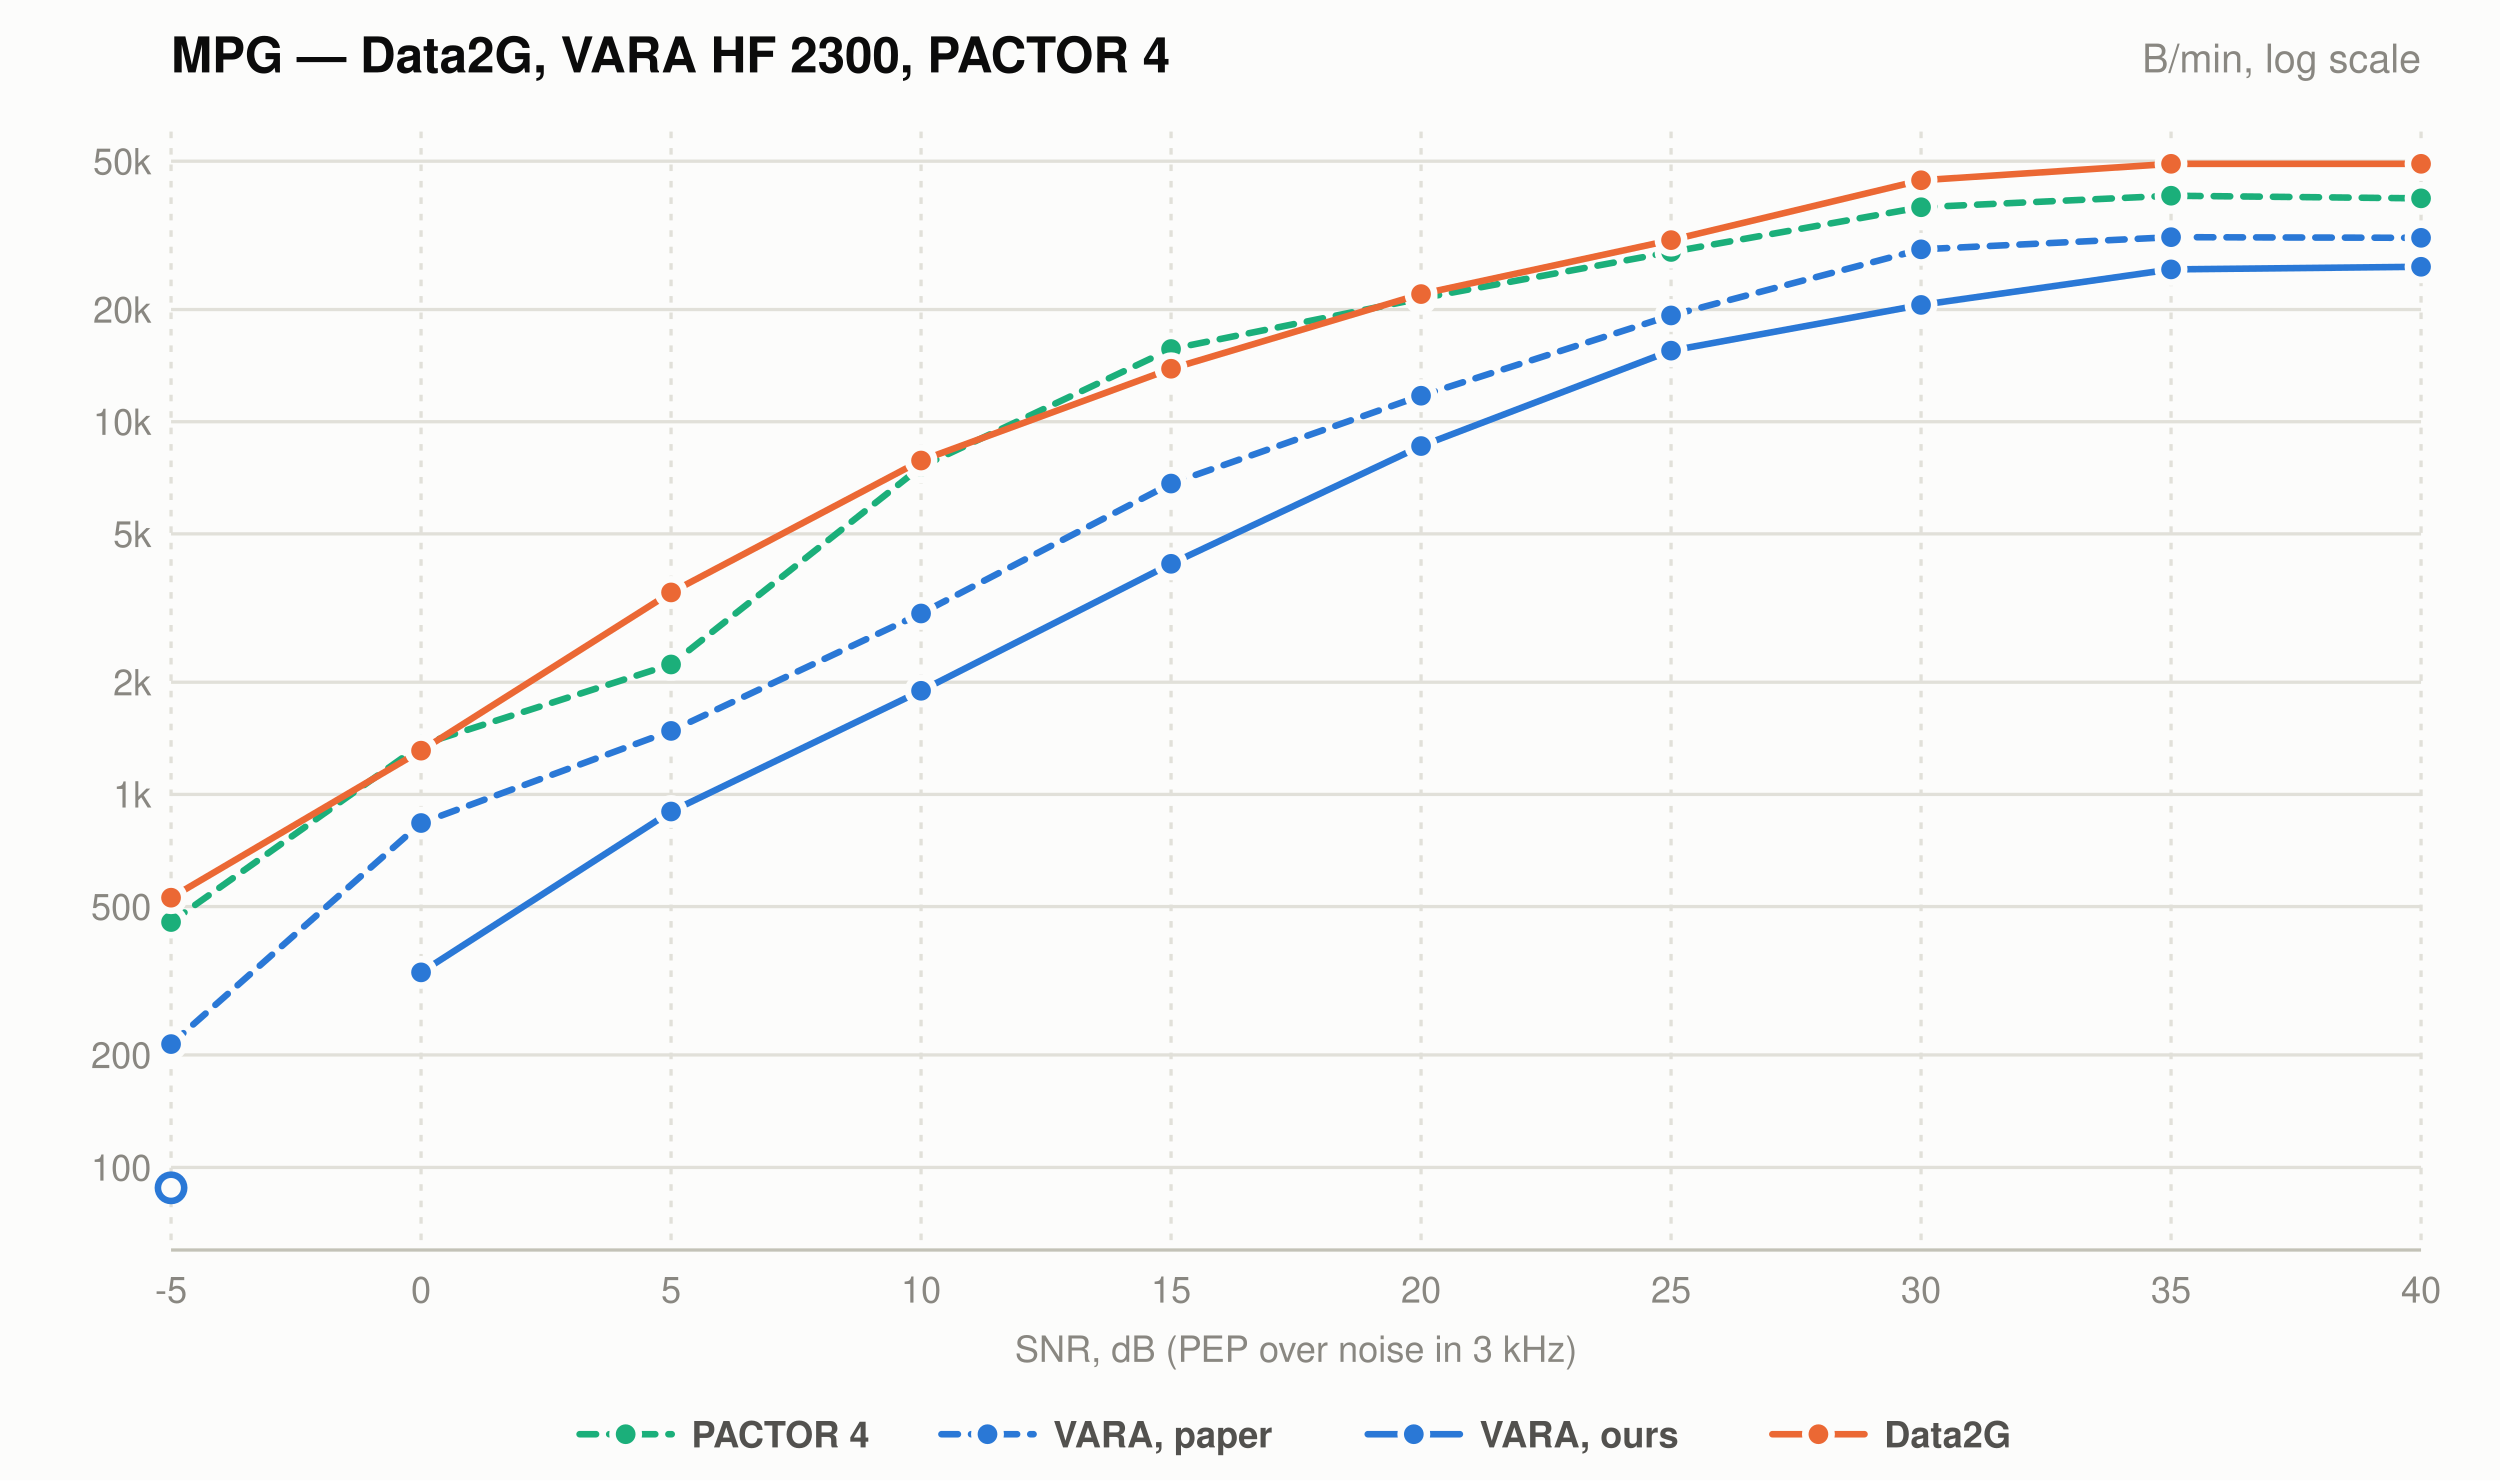
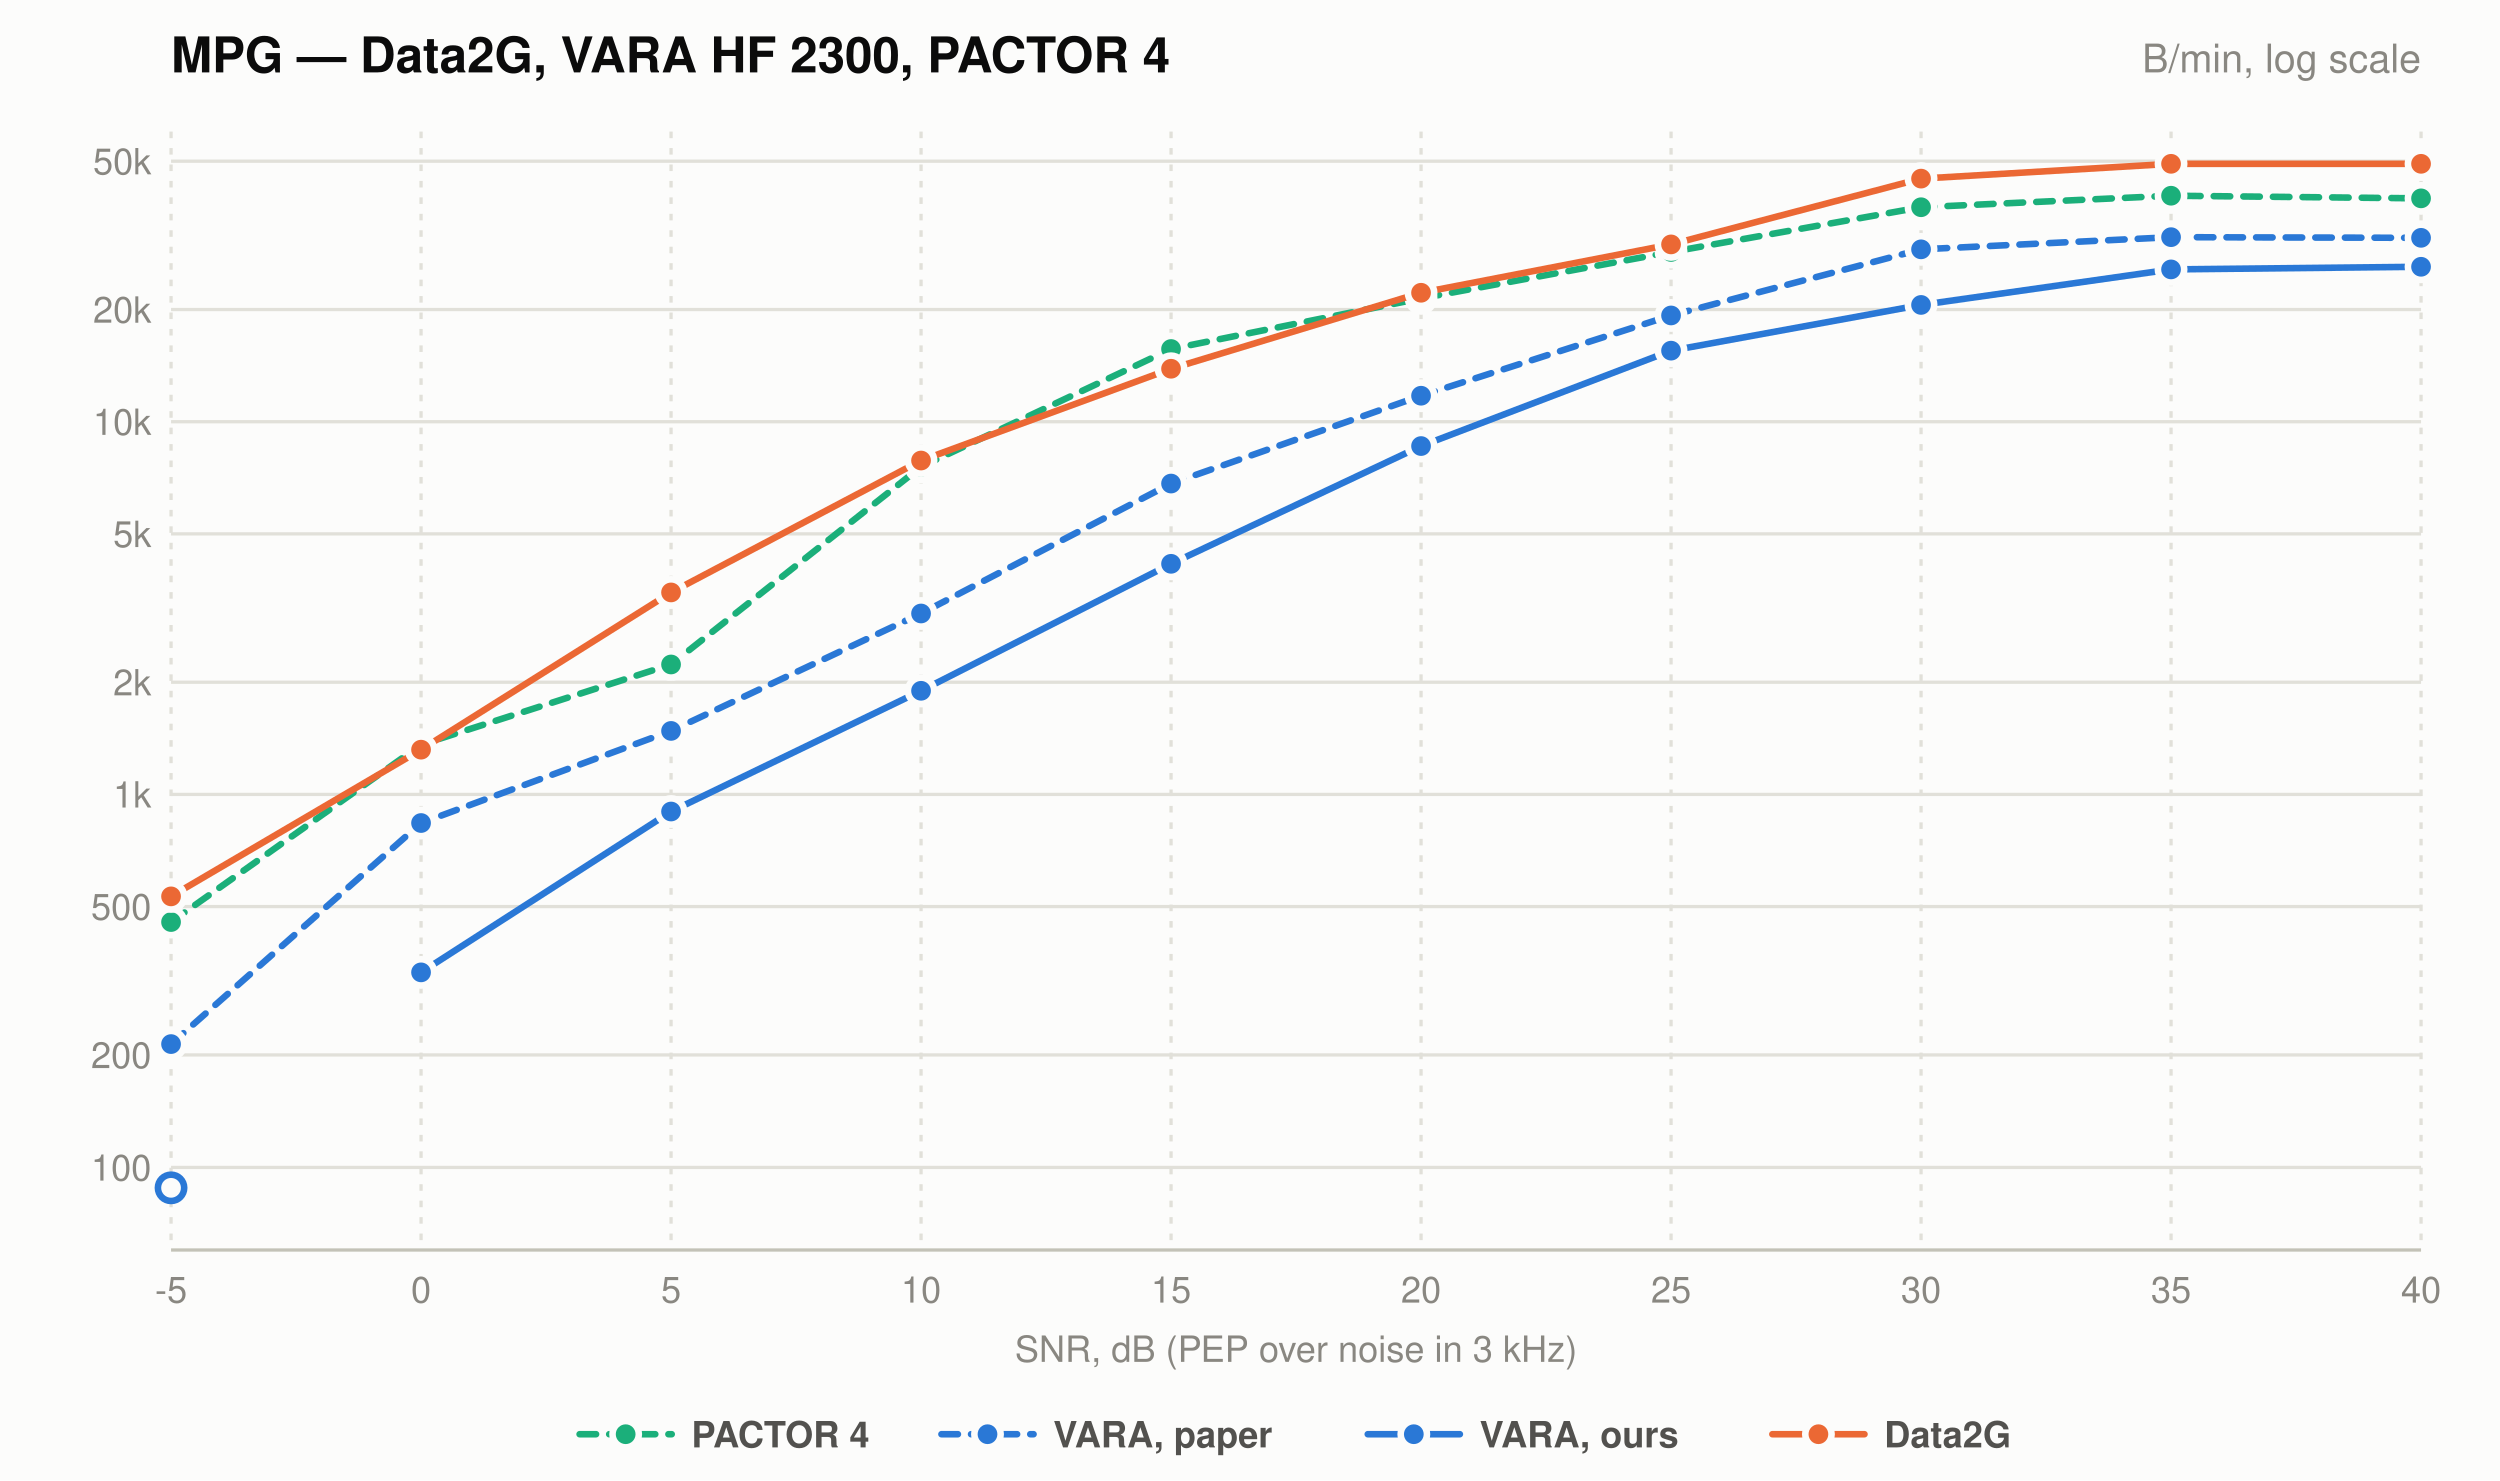
<svg xmlns="http://www.w3.org/2000/svg" viewBox="0 0 760 450" width="760" height="450" font-family="-apple-system, BlinkMacSystemFont, 'Segoe UI', Helvetica, Arial, sans-serif">
  <rect width="760" height="450" fill="#fcfcfb" />
  <text x="52" y="22" font-size="15" font-weight="600" fill="#0b0b0b">MPG — Data2G, VARA HF 2300, PACTOR 4</text>
  <text x="736" y="22" font-size="12" fill="#898781" text-anchor="end">B/min, log scale</text>
  <line x1="52" x2="736" y1="354.9" y2="354.9" stroke="#e1e0d9" />
  <text x="46" y="358.9" font-size="11" fill="#898781" text-anchor="end">100</text>
  <line x1="52" x2="736" y1="320.7" y2="320.7" stroke="#e1e0d9" />
  <text x="46" y="324.7" font-size="11" fill="#898781" text-anchor="end">200</text>
  <line x1="52" x2="736" y1="275.6" y2="275.6" stroke="#e1e0d9" />
  <text x="46" y="279.6" font-size="11" fill="#898781" text-anchor="end">500</text>
  <line x1="52" x2="736" y1="241.5" y2="241.5" stroke="#e1e0d9" />
  <text x="46" y="245.5" font-size="11" fill="#898781" text-anchor="end">1k</text>
  <line x1="52" x2="736" y1="207.4" y2="207.4" stroke="#e1e0d9" />
  <text x="46" y="211.4" font-size="11" fill="#898781" text-anchor="end">2k</text>
  <line x1="52" x2="736" y1="162.3" y2="162.3" stroke="#e1e0d9" />
  <text x="46" y="166.3" font-size="11" fill="#898781" text-anchor="end">5k</text>
  <line x1="52" x2="736" y1="128.2" y2="128.2" stroke="#e1e0d9" />
  <text x="46" y="132.2" font-size="11" fill="#898781" text-anchor="end">10k</text>
  <line x1="52" x2="736" y1="94.1" y2="94.1" stroke="#e1e0d9" />
  <text x="46" y="98.1" font-size="11" fill="#898781" text-anchor="end">20k</text>
  <line x1="52" x2="736" y1="49.0" y2="49.0" stroke="#e1e0d9" />
  <text x="46" y="53.0" font-size="11" fill="#898781" text-anchor="end">50k</text>
  <line x1="52.0" x2="52.0" y1="40" y2="380" stroke="#e1e0d9" stroke-dasharray="2 3" />
  <text x="52.0" y="396" font-size="11" fill="#898781" text-anchor="middle">-5</text>
  <line x1="128.0" x2="128.0" y1="40" y2="380" stroke="#e1e0d9" stroke-dasharray="2 3" />
  <text x="128.0" y="396" font-size="11" fill="#898781" text-anchor="middle">0</text>
  <line x1="204.0" x2="204.0" y1="40" y2="380" stroke="#e1e0d9" stroke-dasharray="2 3" />
  <text x="204.0" y="396" font-size="11" fill="#898781" text-anchor="middle">5</text>
  <line x1="280.0" x2="280.0" y1="40" y2="380" stroke="#e1e0d9" stroke-dasharray="2 3" />
  <text x="280.0" y="396" font-size="11" fill="#898781" text-anchor="middle">10</text>
  <line x1="356.0" x2="356.0" y1="40" y2="380" stroke="#e1e0d9" stroke-dasharray="2 3" />
  <text x="356.0" y="396" font-size="11" fill="#898781" text-anchor="middle">15</text>
  <line x1="432.0" x2="432.0" y1="40" y2="380" stroke="#e1e0d9" stroke-dasharray="2 3" />
  <text x="432.0" y="396" font-size="11" fill="#898781" text-anchor="middle">20</text>
  <line x1="508.0" x2="508.0" y1="40" y2="380" stroke="#e1e0d9" stroke-dasharray="2 3" />
  <text x="508.0" y="396" font-size="11" fill="#898781" text-anchor="middle">25</text>
  <line x1="584.0" x2="584.0" y1="40" y2="380" stroke="#e1e0d9" stroke-dasharray="2 3" />
  <text x="584.0" y="396" font-size="11" fill="#898781" text-anchor="middle">30</text>
  <line x1="660.0" x2="660.0" y1="40" y2="380" stroke="#e1e0d9" stroke-dasharray="2 3" />
  <text x="660.0" y="396" font-size="11" fill="#898781" text-anchor="middle">35</text>
  <line x1="736.0" x2="736.0" y1="40" y2="380" stroke="#e1e0d9" stroke-dasharray="2 3" />
  <text x="736.0" y="396" font-size="11" fill="#898781" text-anchor="middle">40</text>
  <line x1="52" x2="736" y1="380" y2="380" stroke="#c3c2b7" />
  <text x="394.0" y="414" font-size="11" fill="#898781" text-anchor="middle">SNR, dB (PEP over noise in 3 kHz)</text>
  <path d="M52.0,280.3L128.0,226.4L204.0,202.0L280.0,141.9L356.0,106.1L432.0,90.7L508.0,76.6L584.0,63.0L660.0,59.5L736.0,60.3" fill="none" stroke="#1baf7a" stroke-width="2" stroke-linejoin="round" stroke-linecap="round" stroke-dasharray="5 4" />
  <circle cx="52.0" cy="280.3" r="4" fill="#1baf7a" stroke="#fcfcfb" stroke-width="2" />
  <circle cx="128.0" cy="226.4" r="4" fill="#1baf7a" stroke="#fcfcfb" stroke-width="2" />
  <circle cx="204.0" cy="202.0" r="4" fill="#1baf7a" stroke="#fcfcfb" stroke-width="2" />
  <circle cx="280.0" cy="141.9" r="4" fill="#1baf7a" stroke="#fcfcfb" stroke-width="2" />
  <circle cx="356.0" cy="106.1" r="4" fill="#1baf7a" stroke="#fcfcfb" stroke-width="2" />
  <circle cx="432.0" cy="90.7" r="4" fill="#1baf7a" stroke="#fcfcfb" stroke-width="2" />
  <circle cx="508.0" cy="76.6" r="4" fill="#1baf7a" stroke="#fcfcfb" stroke-width="2" />
  <circle cx="584.0" cy="63.0" r="4" fill="#1baf7a" stroke="#fcfcfb" stroke-width="2" />
  <circle cx="660.0" cy="59.5" r="4" fill="#1baf7a" stroke="#fcfcfb" stroke-width="2" />
  <circle cx="736.0" cy="60.3" r="4" fill="#1baf7a" stroke="#fcfcfb" stroke-width="2" />
  <path d="M52.0,317.4L128.0,250.2L204.0,222.2L280.0,186.5L356.0,147.0L432.0,120.3L508.0,95.9L584.0,75.8L660.0,72.1L736.0,72.3" fill="none" stroke="#2a78d6" stroke-width="2" stroke-linejoin="round" stroke-linecap="round" stroke-dasharray="5 4" />
  <circle cx="52.0" cy="317.4" r="4" fill="#2a78d6" stroke="#fcfcfb" stroke-width="2" />
  <circle cx="128.0" cy="250.2" r="4" fill="#2a78d6" stroke="#fcfcfb" stroke-width="2" />
  <circle cx="204.0" cy="222.2" r="4" fill="#2a78d6" stroke="#fcfcfb" stroke-width="2" />
  <circle cx="280.0" cy="186.5" r="4" fill="#2a78d6" stroke="#fcfcfb" stroke-width="2" />
  <circle cx="356.0" cy="147.0" r="4" fill="#2a78d6" stroke="#fcfcfb" stroke-width="2" />
  <circle cx="432.0" cy="120.3" r="4" fill="#2a78d6" stroke="#fcfcfb" stroke-width="2" />
  <circle cx="508.0" cy="95.9" r="4" fill="#2a78d6" stroke="#fcfcfb" stroke-width="2" />
  <circle cx="584.0" cy="75.8" r="4" fill="#2a78d6" stroke="#fcfcfb" stroke-width="2" />
  <circle cx="660.0" cy="72.1" r="4" fill="#2a78d6" stroke="#fcfcfb" stroke-width="2" />
  <circle cx="736.0" cy="72.3" r="4" fill="#2a78d6" stroke="#fcfcfb" stroke-width="2" />
  <path d="M128.0,295.6L204.0,246.7L280.0,210.0L356.0,171.4L432.0,135.6L508.0,106.6L584.0,92.7L660.0,81.9L736.0,81.1" fill="none" stroke="#2a78d6" stroke-width="2" stroke-linejoin="round" stroke-linecap="round" />
  <circle cx="52.0" cy="361.1" r="4" fill="#fcfcfb" stroke="#2a78d6" stroke-width="2" />
  <circle cx="128.0" cy="295.6" r="4" fill="#2a78d6" stroke="#fcfcfb" stroke-width="2" />
  <circle cx="204.0" cy="246.7" r="4" fill="#2a78d6" stroke="#fcfcfb" stroke-width="2" />
  <circle cx="280.0" cy="210.0" r="4" fill="#2a78d6" stroke="#fcfcfb" stroke-width="2" />
  <circle cx="356.0" cy="171.4" r="4" fill="#2a78d6" stroke="#fcfcfb" stroke-width="2" />
  <circle cx="432.0" cy="135.6" r="4" fill="#2a78d6" stroke="#fcfcfb" stroke-width="2" />
  <circle cx="508.0" cy="106.6" r="4" fill="#2a78d6" stroke="#fcfcfb" stroke-width="2" />
  <circle cx="584.0" cy="92.7" r="4" fill="#2a78d6" stroke="#fcfcfb" stroke-width="2" />
  <circle cx="660.0" cy="81.9" r="4" fill="#2a78d6" stroke="#fcfcfb" stroke-width="2" />
  <circle cx="736.0" cy="81.1" r="4" fill="#2a78d6" stroke="#fcfcfb" stroke-width="2" />
-   <path d="M52.0,272.9L128.0,228.2L204.0,180.1L280.0,140.0L356.0,112.1L432.0,89.4L508.0,73.0L584.0,54.8L660.0,49.8L736.0,49.8" fill="none" stroke="#eb6834" stroke-width="2" stroke-linejoin="round" stroke-linecap="round" />
-   <circle cx="52.0" cy="272.9" r="4" fill="#eb6834" stroke="#fcfcfb" stroke-width="2" />
-   <circle cx="128.0" cy="228.2" r="4" fill="#eb6834" stroke="#fcfcfb" stroke-width="2" />
+   <path d="M52.0,272.5L128.0,227.9L204.0,180.1L280.0,140.0L356.0,112.1L432.0,89.0L508.0,74.3L584.0,54.3L660.0,49.8L736.0,49.8" fill="none" stroke="#eb6834" stroke-width="2" stroke-linejoin="round" stroke-linecap="round" />
+   <circle cx="52.0" cy="272.5" r="4" fill="#eb6834" stroke="#fcfcfb" stroke-width="2" />
+   <circle cx="128.0" cy="227.9" r="4" fill="#eb6834" stroke="#fcfcfb" stroke-width="2" />
  <circle cx="204.0" cy="180.1" r="4" fill="#eb6834" stroke="#fcfcfb" stroke-width="2" />
  <circle cx="280.0" cy="140.0" r="4" fill="#eb6834" stroke="#fcfcfb" stroke-width="2" />
  <circle cx="356.0" cy="112.1" r="4" fill="#eb6834" stroke="#fcfcfb" stroke-width="2" />
-   <circle cx="432.0" cy="89.4" r="4" fill="#eb6834" stroke="#fcfcfb" stroke-width="2" />
-   <circle cx="508.0" cy="73.0" r="4" fill="#eb6834" stroke="#fcfcfb" stroke-width="2" />
-   <circle cx="584.0" cy="54.8" r="4" fill="#eb6834" stroke="#fcfcfb" stroke-width="2" />
+   <circle cx="432.0" cy="89.0" r="4" fill="#eb6834" stroke="#fcfcfb" stroke-width="2" />
+   <circle cx="508.0" cy="74.3" r="4" fill="#eb6834" stroke="#fcfcfb" stroke-width="2" />
+   <circle cx="584.0" cy="54.3" r="4" fill="#eb6834" stroke="#fcfcfb" stroke-width="2" />
  <circle cx="660.0" cy="49.8" r="4" fill="#eb6834" stroke="#fcfcfb" stroke-width="2" />
  <circle cx="736.0" cy="49.8" r="4" fill="#eb6834" stroke="#fcfcfb" stroke-width="2" />
  <line x1="176.2" x2="204.2" y1="436" y2="436" stroke="#1baf7a" stroke-width="2" stroke-linecap="round" stroke-dasharray="5 4" />
  <circle cx="190.2" cy="436" r="4" fill="#1baf7a" stroke="#fcfcfb" stroke-width="2" />
  <text x="210.2" y="440" font-size="11" font-weight="600" fill="#52514e">PACTOR 4</text>
  <line x1="286.2" x2="314.2" y1="436" y2="436" stroke="#2a78d6" stroke-width="2" stroke-linecap="round" stroke-dasharray="5 4" />
  <circle cx="300.2" cy="436" r="4" fill="#2a78d6" stroke="#fcfcfb" stroke-width="2" />
  <text x="320.2" y="440" font-size="11" font-weight="600" fill="#52514e">VARA, paper</text>
  <line x1="415.8" x2="443.8" y1="436" y2="436" stroke="#2a78d6" stroke-width="2" stroke-linecap="round" />
  <circle cx="429.8" cy="436" r="4" fill="#2a78d6" stroke="#fcfcfb" stroke-width="2" />
  <text x="449.8" y="440" font-size="11" font-weight="600" fill="#52514e">VARA, ours</text>
  <line x1="538.8" x2="566.8" y1="436" y2="436" stroke="#eb6834" stroke-width="2" stroke-linecap="round" />
  <circle cx="552.8" cy="436" r="4" fill="#eb6834" stroke="#fcfcfb" stroke-width="2" />
  <text x="572.8" y="440" font-size="11" font-weight="600" fill="#52514e">Data2G</text>
</svg>
